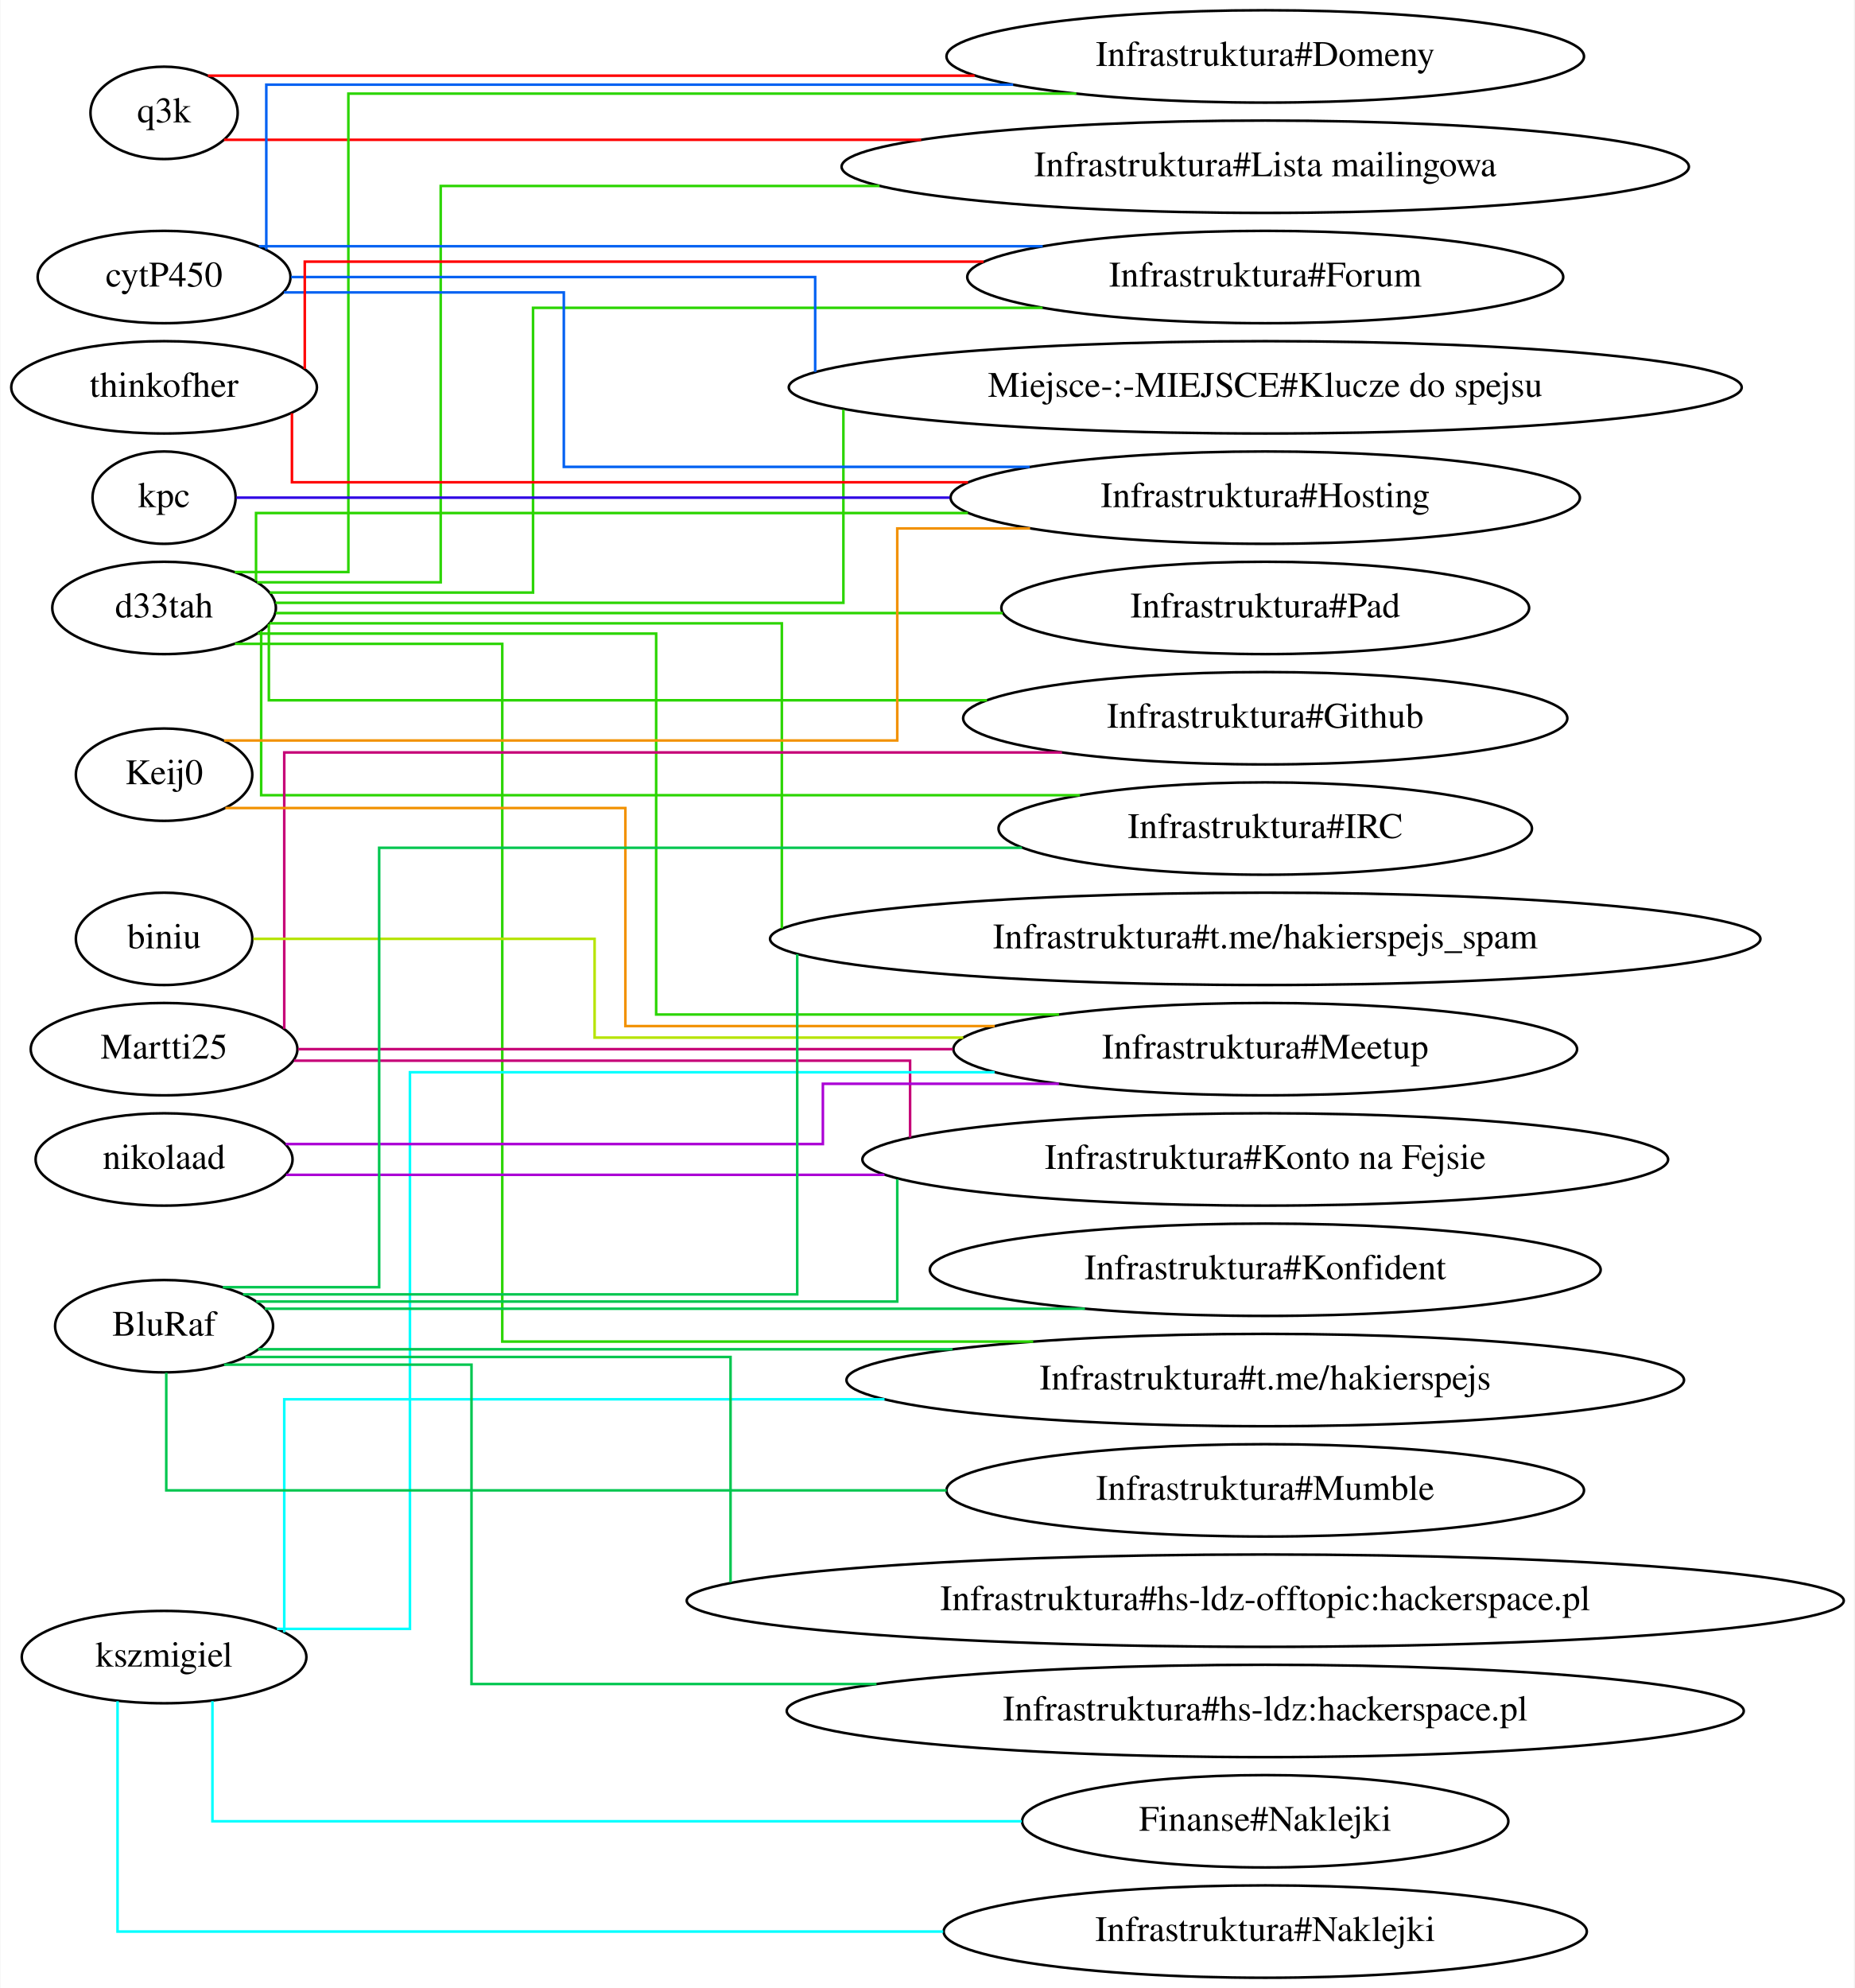
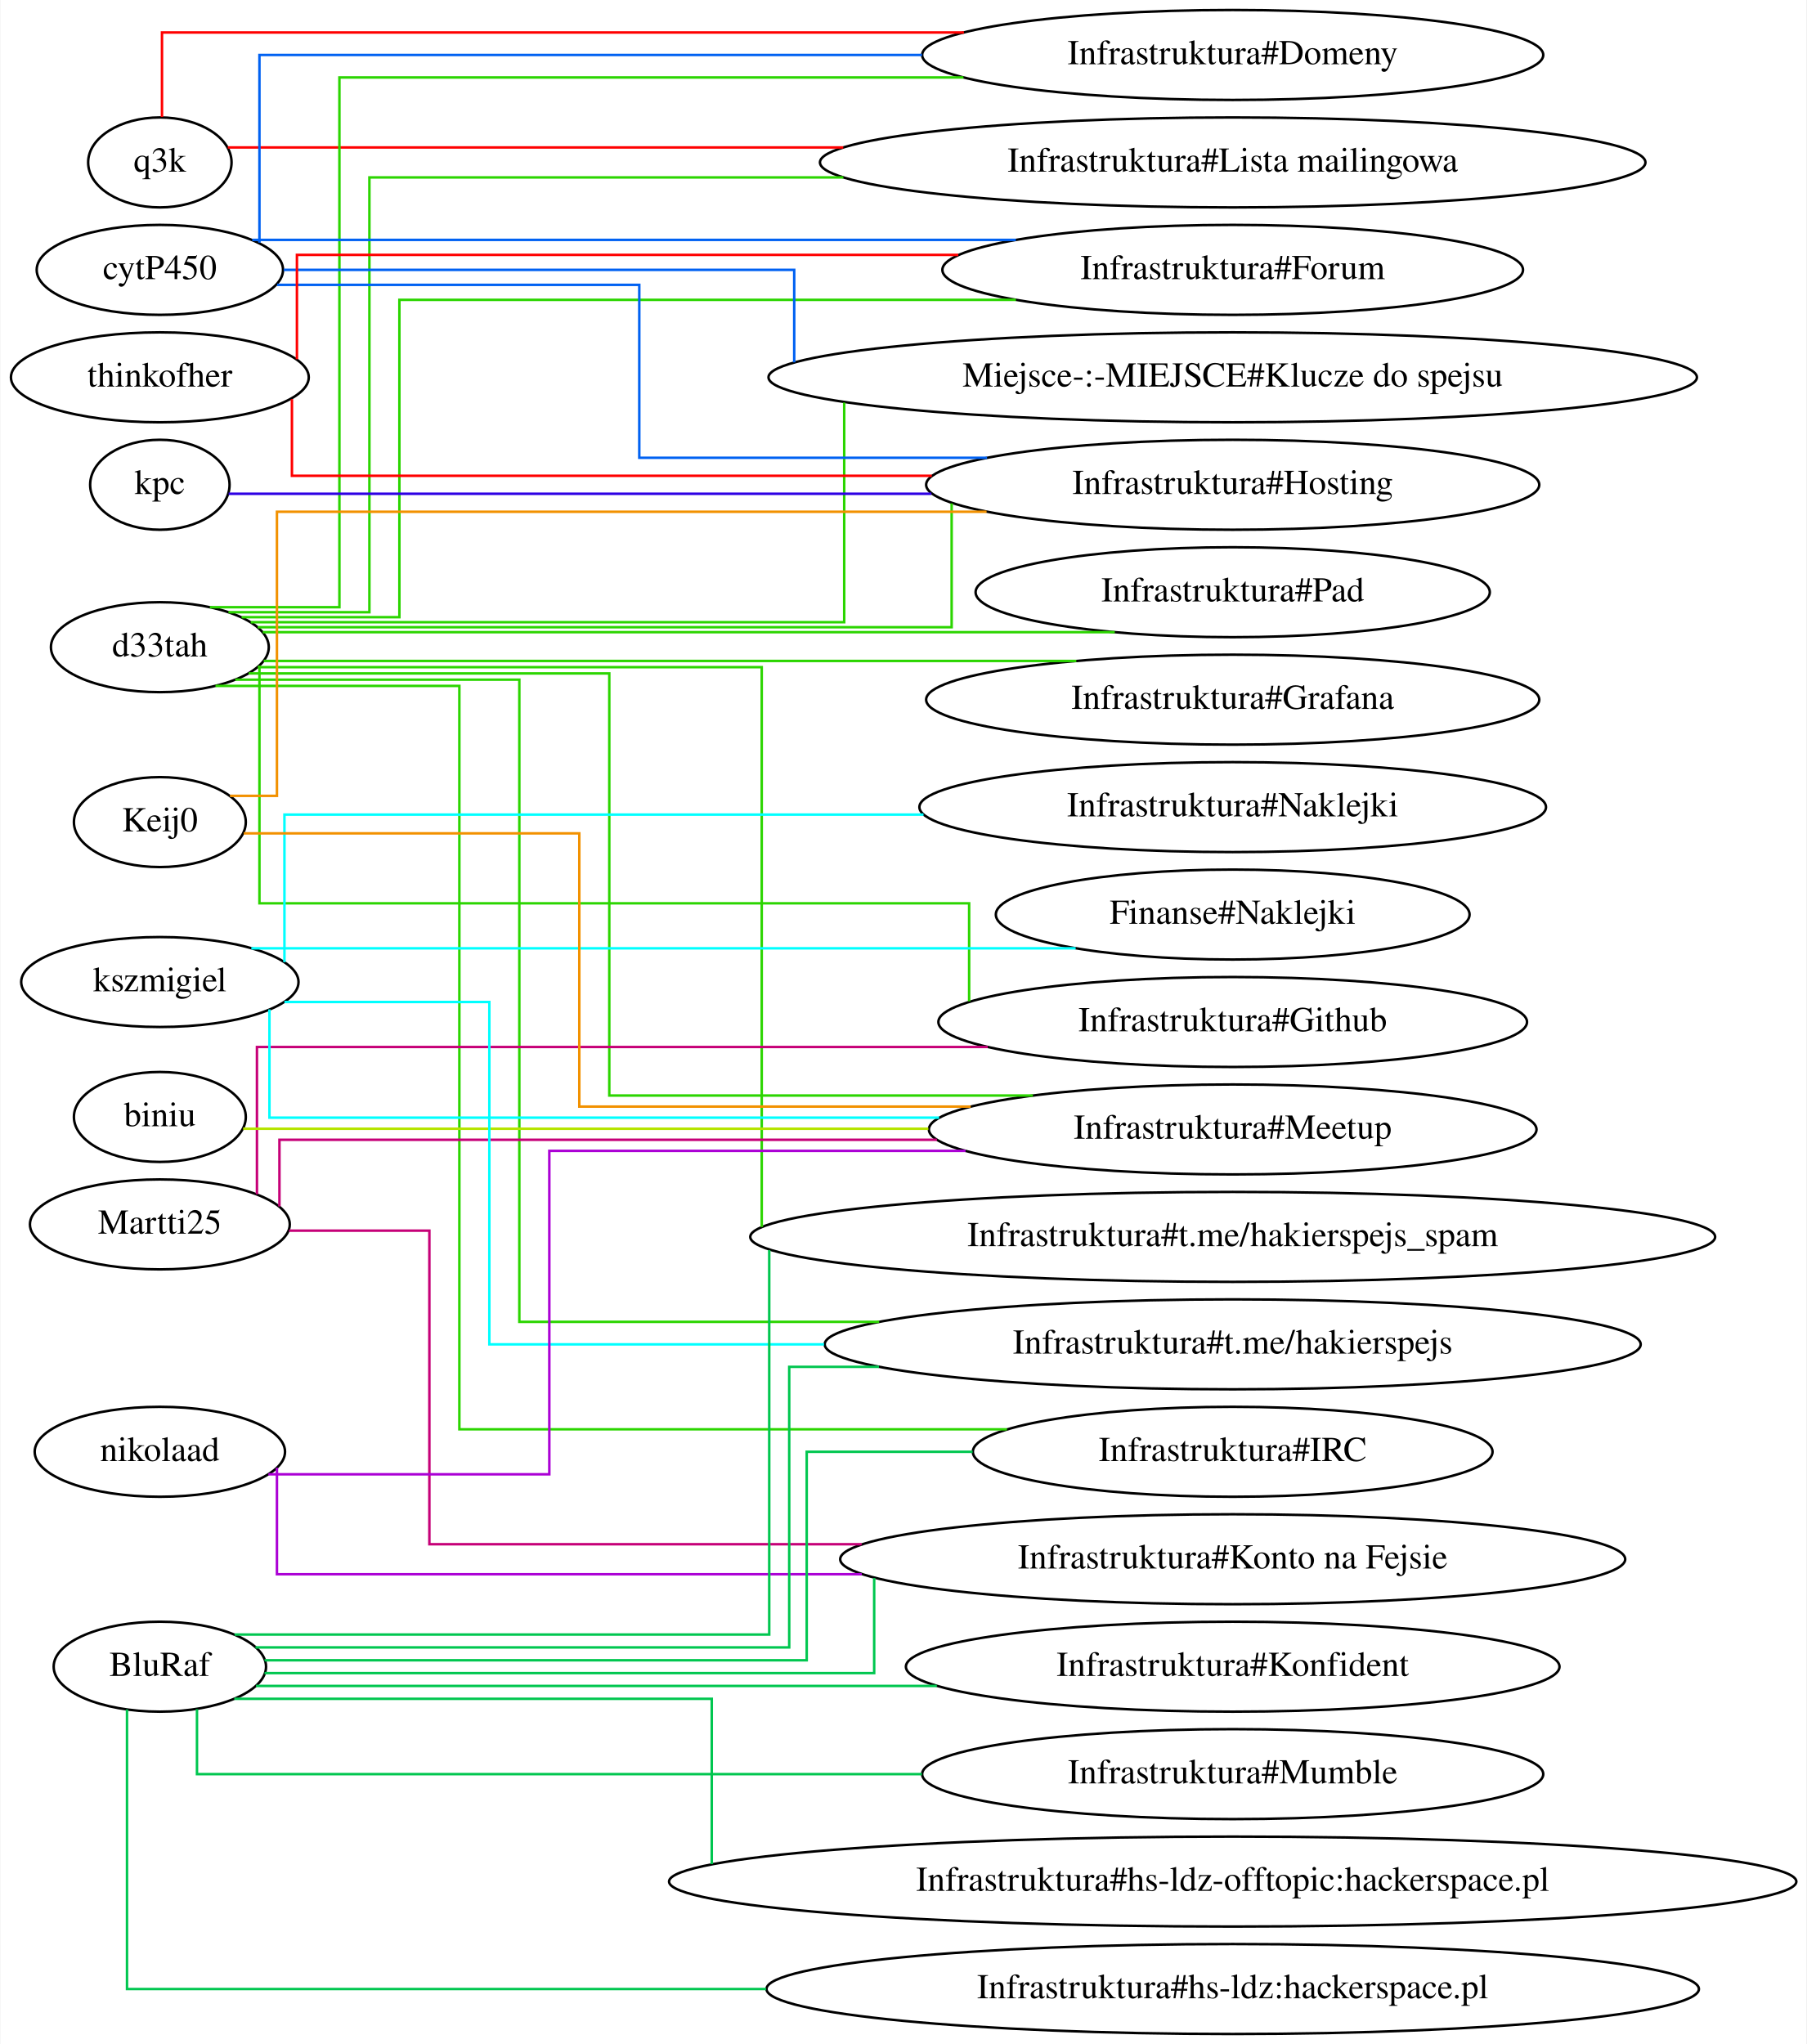
- <svg xmlns="http://www.w3.org/2000/svg" width="723pt" height="775pt" viewBox="0.00 0.00 722.65 775.00">
-   <g id="graph0" class="graph" transform="scale(1 1) rotate(0) translate(4 771)">
-     <polygon fill="#ffffff" stroke="transparent" points="-4,4 -4,-771 718.649,-771 718.649,4 -4,4" />
+ <svg xmlns="http://www.w3.org/2000/svg" width="723pt" height="818pt" viewBox="0.00 0.00 722.65 818.00">
+   <g id="graph0" class="graph" transform="scale(1 1) rotate(0) translate(4 814)">
+     <polygon fill="#ffffff" stroke="transparent" points="-4,4 -4,-814 718.649,-814 718.649,4 -4,4" />
    <g id="node1" class="node">
-       <ellipse fill="none" stroke="#000000" cx="59.795" cy="-727" rx="28.695" ry="18" />
-       <text text-anchor="middle" x="59.795" y="-723.3" font-family="Times,serif" font-size="14.00" fill="#000000">q3k</text>
+       <ellipse fill="none" stroke="#000000" cx="59.795" cy="-749" rx="28.695" ry="18" />
+       <text text-anchor="middle" x="59.795" y="-745.3" font-family="Times,serif" font-size="14.00" fill="#000000">q3k</text>
    </g>
    <g id="node2" class="node">
-       <ellipse fill="none" stroke="#000000" cx="489.119" cy="-706" rx="165.171" ry="18" />
-       <text text-anchor="middle" x="489.119" y="-702.3" font-family="Times,serif" font-size="14.00" fill="#000000">Infrastruktura#Lista mailingowa</text>
+       <ellipse fill="none" stroke="#000000" cx="489.119" cy="-792" rx="124.278" ry="18" />
+       <text text-anchor="middle" x="489.119" y="-788.3" font-family="Times,serif" font-size="14.00" fill="#000000">Infrastruktura#Domeny</text>
    </g>
    <g id="edge1" class="edge">
-       <path fill="none" stroke="#ff0000" d="M83.182,-716.5C133.927,-716.5 257.418,-716.5 354.969,-716.5" />
+       <path fill="none" stroke="#ff0000" d="M60.649,-767.187C60.649,-782.182 60.649,-801 60.649,-801 60.649,-801 254.63,-801 381.551,-801" />
    </g>
    <g id="node3" class="node">
-       <ellipse fill="none" stroke="#000000" cx="489.119" cy="-749" rx="124.278" ry="18" />
-       <text text-anchor="middle" x="489.119" y="-745.3" font-family="Times,serif" font-size="14.00" fill="#000000">Infrastruktura#Domeny</text>
+       <ellipse fill="none" stroke="#000000" cx="489.119" cy="-749" rx="165.171" ry="18" />
+       <text text-anchor="middle" x="489.119" y="-745.3" font-family="Times,serif" font-size="14.00" fill="#000000">Infrastruktura#Lista mailingowa</text>
    </g>
    <g id="edge2" class="edge">
-       <path fill="none" stroke="#ff0000" d="M76.89,-741.5C126.172,-741.5 271.648,-741.5 375.806,-741.5" />
+       <path fill="none" stroke="#ff0000" d="M86.977,-755C135.915,-755 242.234,-755 333.265,-755" />
    </g>
    <g id="node4" class="node">
-       <ellipse fill="none" stroke="#000000" cx="59.795" cy="-534" rx="43.592" ry="18" />
-       <text text-anchor="middle" x="59.795" y="-530.3" font-family="Times,serif" font-size="14.00" fill="#000000">d33tah</text>
+       <ellipse fill="none" stroke="#000000" cx="59.795" cy="-555" rx="43.592" ry="18" />
+       <text text-anchor="middle" x="59.795" y="-551.3" font-family="Times,serif" font-size="14.00" fill="#000000">d33tah</text>
+     </g>
+     <g id="edge13" class="edge">
+       <path fill="none" stroke="#2bd500" d="M79.81,-571C101.071,-571 131.649,-571 131.649,-571 131.649,-571 131.649,-783 131.649,-783 131.649,-783 276.127,-783 381.382,-783" />
+     </g>
+     <g id="edge3" class="edge">
+       <path fill="none" stroke="#2bd500" d="M87.252,-569C111.707,-569 143.649,-569 143.649,-569 143.649,-569 143.649,-743 143.649,-743 143.649,-743 241.689,-743 333.313,-743" />
+     </g>
+     <g id="node5" class="node">
+       <ellipse fill="none" stroke="#000000" cx="489.119" cy="-276" rx="163.271" ry="18" />
+       <text text-anchor="middle" x="489.119" y="-272.3" font-family="Times,serif" font-size="14.00" fill="#000000">Infrastruktura#t.me/hakierspejs</text>
    </g>
    <g id="edge4" class="edge">
-       <path fill="none" stroke="#2bd500" d="M96.009,-544C127.342,-544 167.649,-544 167.649,-544 167.649,-544 167.649,-698.5 167.649,-698.5 167.649,-698.5 255.072,-698.5 338.738,-698.5" />
+       <path fill="none" stroke="#2bd500" d="M89.951,-542C132.134,-542 203.649,-542 203.649,-542 203.649,-542 203.649,-285 203.649,-285 203.649,-285 275.856,-285 347.639,-285" />
+     </g>
+     <g id="node6" class="node">
+       <ellipse fill="none" stroke="#000000" cx="489.119" cy="-405" rx="117.779" ry="18" />
+       <text text-anchor="middle" x="489.119" y="-401.3" font-family="Times,serif" font-size="14.00" fill="#000000">Infrastruktura#Github</text>
    </g>
    <g id="edge5" class="edge">
-       <path fill="none" stroke="#2bd500" d="M87.37,-548C107.633,-548 131.649,-548 131.649,-548 131.649,-548 131.649,-734.5 131.649,-734.5 131.649,-734.5 310.84,-734.5 415.485,-734.5" />
-     </g>
-     <g id="node5" class="node">
-       <ellipse fill="none" stroke="#000000" cx="489.119" cy="-448" rx="103.981" ry="18" />
-       <text text-anchor="middle" x="489.119" y="-444.3" font-family="Times,serif" font-size="14.00" fill="#000000">Infrastruktura#IRC</text>
-     </g>
-     <g id="edge3" class="edge">
-       <path fill="none" stroke="#2bd500" d="M97.649,-525.049C97.649,-505.556 97.649,-461 97.649,-461 97.649,-461 303.748,-461 416.861,-461" />
-     </g>
-     <g id="node6" class="node">
-       <ellipse fill="none" stroke="#000000" cx="489.119" cy="-534" rx="102.882" ry="18" />
-       <text text-anchor="middle" x="489.119" y="-530.3" font-family="Times,serif" font-size="14.00" fill="#000000">Infrastruktura#Pad</text>
+       <path fill="none" stroke="#2bd500" d="M99.649,-547.629C99.649,-524.126 99.649,-452.5 99.649,-452.5 99.649,-452.5 383.649,-452.5 383.649,-452.5 383.649,-452.5 383.649,-426.883 383.649,-413.274" />
+     </g>
+     <g id="node7" class="node">
+       <ellipse fill="none" stroke="#000000" cx="489.119" cy="-706" rx="116.18" ry="18" />
+       <text text-anchor="middle" x="489.119" y="-702.3" font-family="Times,serif" font-size="14.00" fill="#000000">Infrastruktura#Forum</text>
    </g>
    <g id="edge6" class="edge">
-       <path fill="none" stroke="#2bd500" d="M103.323,-532C169.302,-532 296.487,-532 386.772,-532" />
-     </g>
-     <g id="node7" class="node">
-       <ellipse fill="none" stroke="#000000" cx="489.119" cy="-577" rx="122.678" ry="18" />
-       <text text-anchor="middle" x="489.119" y="-573.3" font-family="Times,serif" font-size="14.00" fill="#000000">Infrastruktura#Hosting</text>
+       <path fill="none" stroke="#2bd500" d="M92.514,-567C120.283,-567 155.649,-567 155.649,-567 155.649,-567 155.649,-694 155.649,-694 155.649,-694 303.569,-694 402.375,-694" />
+     </g>
+     <g id="node8" class="node">
+       <ellipse fill="none" stroke="#000000" cx="489.119" cy="-577" rx="102.882" ry="18" />
+       <text text-anchor="middle" x="489.119" y="-573.3" font-family="Times,serif" font-size="14.00" fill="#000000">Infrastruktura#Pad</text>
    </g>
    <g id="edge7" class="edge">
-       <path fill="none" stroke="#2bd500" d="M95.649,-544.504C95.649,-555.443 95.649,-571 95.649,-571 95.649,-571 257.13,-571 373.193,-571" />
-     </g>
-     <g id="node8" class="node">
-       <ellipse fill="none" stroke="#000000" cx="489.119" cy="-405" rx="193.066" ry="18" />
-       <text text-anchor="middle" x="489.119" y="-401.3" font-family="Times,serif" font-size="14.00" fill="#000000">Infrastruktura#t.me/hakierspejs_spam</text>
+       <path fill="none" stroke="#2bd500" d="M100.96,-561C181.028,-561 357.282,-561 441.928,-561" />
+     </g>
+     <g id="node9" class="node">
+       <ellipse fill="none" stroke="#000000" cx="489.119" cy="-620" rx="122.678" ry="18" />
+       <text text-anchor="middle" x="489.119" y="-616.3" font-family="Times,serif" font-size="14.00" fill="#000000">Infrastruktura#Hosting</text>
    </g>
    <g id="edge8" class="edge">
-       <path fill="none" stroke="#2bd500" d="M100.925,-528C169.716,-528 300.649,-528 300.649,-528 300.649,-528 300.649,-430.435 300.649,-409.092" />
-     </g>
-     <g id="node9" class="node">
-       <ellipse fill="none" stroke="#000000" cx="489.119" cy="-620" rx="185.767" ry="18" />
-       <text text-anchor="middle" x="489.119" y="-616.3" font-family="Times,serif" font-size="14.00" fill="#000000">Miejsce-:-MIEJSCE#Klucze do spejsu</text>
+       <path fill="none" stroke="#2bd500" d="M98.965,-563C183.74,-563 376.649,-563 376.649,-563 376.649,-563 376.649,-597.098 376.649,-612.548" />
+     </g>
+     <g id="node10" class="node">
+       <ellipse fill="none" stroke="#000000" cx="489.119" cy="-534" rx="122.678" ry="18" />
+       <text text-anchor="middle" x="489.119" y="-530.3" font-family="Times,serif" font-size="14.00" fill="#000000">Infrastruktura#Grafana</text>
    </g>
    <g id="edge9" class="edge">
-       <path fill="none" stroke="#2bd500" d="M103.234,-536C178.372,-536 324.649,-536 324.649,-536 324.649,-536 324.649,-589.865 324.649,-611.327" />
-     </g>
-     <g id="node10" class="node">
-       <ellipse fill="none" stroke="#000000" cx="489.119" cy="-233" rx="163.271" ry="18" />
-       <text text-anchor="middle" x="489.119" y="-229.3" font-family="Times,serif" font-size="14.00" fill="#000000">Infrastruktura#t.me/hakierspejs</text>
+       <path fill="none" stroke="#2bd500" d="M101.35,-549.5C177.002,-549.5 337.592,-549.5 426.543,-549.5" />
+     </g>
+     <g id="node11" class="node">
+       <ellipse fill="none" stroke="#000000" cx="489.119" cy="-233" rx="103.981" ry="18" />
+       <text text-anchor="middle" x="489.119" y="-229.3" font-family="Times,serif" font-size="14.00" fill="#000000">Infrastruktura#IRC</text>
    </g>
    <g id="edge10" class="edge">
-       <path fill="none" stroke="#2bd500" d="M87.436,-520C126.1,-520 191.649,-520 191.649,-520 191.649,-520 191.649,-248 191.649,-248 191.649,-248 311.14,-248 398.657,-248" />
-     </g>
-     <g id="node11" class="node">
-       <ellipse fill="none" stroke="#000000" cx="489.119" cy="-491" rx="117.779" ry="18" />
-       <text text-anchor="middle" x="489.119" y="-487.3" font-family="Times,serif" font-size="14.00" fill="#000000">Infrastruktura#Github</text>
-     </g>
-     <g id="edge11" class="edge">
-       <path fill="none" stroke="#2bd500" d="M100.649,-527.729C100.649,-517.415 100.649,-498 100.649,-498 100.649,-498 265.716,-498 380.651,-498" />
+       <path fill="none" stroke="#2bd500" d="M82.058,-539.5C116.719,-539.5 179.649,-539.5 179.649,-539.5 179.649,-539.5 179.649,-242 179.649,-242 179.649,-242 307.432,-242 398.776,-242" />
    </g>
    <g id="node12" class="node">
      <ellipse fill="none" stroke="#000000" cx="489.119" cy="-362" rx="121.578" ry="18" />
      <text text-anchor="middle" x="489.119" y="-358.3" font-family="Times,serif" font-size="14.00" fill="#000000">Infrastruktura#Meetup</text>
    </g>
+     <g id="edge11" class="edge">
+       <path fill="none" stroke="#2bd500" d="M95.328,-544.5C147.743,-544.5 239.649,-544.5 239.649,-544.5 239.649,-544.5 239.649,-375.571 239.649,-375.571 239.649,-375.571 336.187,-375.571 409.156,-375.571" />
+     </g>
+     <g id="node13" class="node">
+       <ellipse fill="none" stroke="#000000" cx="489.119" cy="-663" rx="185.767" ry="18" />
+       <text text-anchor="middle" x="489.119" y="-659.3" font-family="Times,serif" font-size="14.00" fill="#000000">Miejsce-:-MIEJSCE#Klucze do spejsu</text>
+     </g>
    <g id="edge12" class="edge">
-       <path fill="none" stroke="#2bd500" d="M96.333,-524C151.998,-524 251.649,-524 251.649,-524 251.649,-524 251.649,-375.5 251.649,-375.5 251.649,-375.5 339.831,-375.5 408.723,-375.5" />
-     </g>
-     <g id="node13" class="node">
-       <ellipse fill="none" stroke="#000000" cx="489.119" cy="-663" rx="116.18" ry="18" />
-       <text text-anchor="middle" x="489.119" y="-659.3" font-family="Times,serif" font-size="14.00" fill="#000000">Infrastruktura#Forum</text>
-     </g>
-     <g id="edge13" class="edge">
-       <path fill="none" stroke="#2bd500" d="M101.018,-540C143.526,-540 203.649,-540 203.649,-540 203.649,-540 203.649,-651 203.649,-651 203.649,-651 318.319,-651 402.306,-651" />
+       <path fill="none" stroke="#2bd500" d="M96.16,-565C170.654,-565 333.649,-565 333.649,-565 333.649,-565 333.649,-627.843 333.649,-652.881" />
    </g>
    <g id="node14" class="node">
-       <ellipse fill="none" stroke="#000000" cx="59.795" cy="-663" rx="49.291" ry="18" />
-       <text text-anchor="middle" x="59.795" y="-659.3" font-family="Times,serif" font-size="14.00" fill="#000000">cytP450</text>
+       <ellipse fill="none" stroke="#000000" cx="489.119" cy="-319" rx="193.066" ry="18" />
+       <text text-anchor="middle" x="489.119" y="-315.3" font-family="Times,serif" font-size="14.00" fill="#000000">Infrastruktura#t.me/hakierspejs_spam</text>
+     </g>
+     <g id="edge14" class="edge">
+       <path fill="none" stroke="#2bd500" d="M99.028,-547C167.277,-547 300.649,-547 300.649,-547 300.649,-547 300.649,-353.233 300.649,-322.957" />
+     </g>
+     <g id="node15" class="node">
+       <ellipse fill="none" stroke="#000000" cx="59.795" cy="-706" rx="49.291" ry="18" />
+       <text text-anchor="middle" x="59.795" y="-702.3" font-family="Times,serif" font-size="14.00" fill="#000000">cytP450</text>
+     </g>
+     <g id="edge15" class="edge">
+       <path fill="none" stroke="#0061f2" d="M99.649,-716.892C99.649,-740.033 99.649,-792 99.649,-792 99.649,-792 250.837,-792 364.818,-792" />
+     </g>
+     <g id="edge18" class="edge">
+       <path fill="none" stroke="#0061f2" d="M96.77,-718C164.196,-718 308.786,-718 402.353,-718" />
+     </g>
+     <g id="edge16" class="edge">
+       <path fill="none" stroke="#0061f2" d="M106.728,-700C163.526,-700 251.649,-700 251.649,-700 251.649,-700 251.649,-630.8 251.649,-630.8 251.649,-630.8 325.488,-630.8 390.817,-630.8" />
    </g>
    <g id="edge17" class="edge">
-       <path fill="none" stroke="#0061f2" d="M99.649,-673.746C99.649,-694.484 99.649,-738 99.649,-738 99.649,-738 275.462,-738 390.84,-738" />
-     </g>
-     <g id="edge16" class="edge">
-       <path fill="none" stroke="#0061f2" d="M106.556,-657C152.464,-657 215.649,-657 215.649,-657 215.649,-657 215.649,-589 215.649,-589 215.649,-589 317.851,-589 397.297,-589" />
-     </g>
-     <g id="edge15" class="edge">
-       <path fill="none" stroke="#0061f2" d="M109.343,-663C183.219,-663 313.649,-663 313.649,-663 313.649,-663 313.649,-637.794 313.649,-625.979" />
-     </g>
-     <g id="edge14" class="edge">
-       <path fill="none" stroke="#0061f2" d="M96.77,-675C164.196,-675 308.786,-675 402.353,-675" />
-     </g>
-     <g id="node15" class="node">
-       <ellipse fill="none" stroke="#000000" cx="59.795" cy="-362" rx="51.991" ry="18" />
-       <text text-anchor="middle" x="59.795" y="-358.3" font-family="Times,serif" font-size="14.00" fill="#000000">Martti25</text>
-     </g>
-     <g id="edge18" class="edge">
-       <path fill="none" stroke="#c60077" d="M106.649,-369.95C106.649,-396.083 106.649,-477.667 106.649,-477.667 106.649,-477.667 297.844,-477.667 409.871,-477.667" />
+       <path fill="none" stroke="#0061f2" d="M109.343,-706C183.219,-706 313.649,-706 313.649,-706 313.649,-706 313.649,-680.794 313.649,-668.979" />
+     </g>
+     <g id="node16" class="node">
+       <ellipse fill="none" stroke="#000000" cx="59.795" cy="-324" rx="51.991" ry="18" />
+       <text text-anchor="middle" x="59.795" y="-320.3" font-family="Times,serif" font-size="14.00" fill="#000000">Martti25</text>
+     </g>
+     <g id="edge21" class="edge">
+       <path fill="none" stroke="#c60077" d="M98.649,-336.044C98.649,-356.301 98.649,-395 98.649,-395 98.649,-395 275.427,-395 391.091,-395" />
    </g>
    <g id="edge20" class="edge">
-       <path fill="none" stroke="#c60077" d="M112.009,-362C175.027,-362 283.027,-362 367.341,-362" />
-     </g>
-     <g id="node16" class="node">
-       <ellipse fill="none" stroke="#000000" cx="489.119" cy="-319" rx="157.072" ry="18" />
-       <text text-anchor="middle" x="489.119" y="-315.3" font-family="Times,serif" font-size="14.00" fill="#000000">Infrastruktura#Konto na Fejsie</text>
+       <path fill="none" stroke="#c60077" d="M107.649,-331.18C107.649,-341.119 107.649,-357.857 107.649,-357.857 107.649,-357.857 258.764,-357.857 370.772,-357.857" />
+     </g>
+     <g id="node17" class="node">
+       <ellipse fill="none" stroke="#000000" cx="489.119" cy="-190" rx="157.072" ry="18" />
+       <text text-anchor="middle" x="489.119" y="-186.3" font-family="Times,serif" font-size="14.00" fill="#000000">Infrastruktura#Konto na Fejsie</text>
    </g>
    <g id="edge19" class="edge">
-       <path fill="none" stroke="#c60077" d="M110.458,-357.5C193.79,-357.5 350.649,-357.5 350.649,-357.5 350.649,-357.5 350.649,-338.887 350.649,-327.544" />
-     </g>
-     <g id="node17" class="node">
-       <ellipse fill="none" stroke="#000000" cx="59.795" cy="-405" rx="34.394" ry="18" />
-       <text text-anchor="middle" x="59.795" y="-401.3" font-family="Times,serif" font-size="14.00" fill="#000000">biniu</text>
-     </g>
-     <g id="edge21" class="edge">
-       <path fill="none" stroke="#b6e400" d="M94.574,-405C143.74,-405 227.649,-405 227.649,-405 227.649,-405 227.649,-366.5 227.649,-366.5 227.649,-366.5 301.987,-366.5 371.388,-366.5" />
+       <path fill="none" stroke="#c60077" d="M111.511,-321.5C139.191,-321.5 167.649,-321.5 167.649,-321.5 167.649,-321.5 167.649,-196 167.649,-196 167.649,-196 256.386,-196 340.617,-196" />
    </g>
    <g id="node18" class="node">
-       <ellipse fill="none" stroke="#000000" cx="59.795" cy="-125" rx="55.491" ry="18" />
-       <text text-anchor="middle" x="59.795" y="-121.3" font-family="Times,serif" font-size="14.00" fill="#000000">kszmigiel</text>
+       <ellipse fill="none" stroke="#000000" cx="59.795" cy="-367" rx="34.394" ry="18" />
+       <text text-anchor="middle" x="59.795" y="-363.3" font-family="Times,serif" font-size="14.00" fill="#000000">biniu</text>
+     </g>
+     <g id="edge22" class="edge">
+       <path fill="none" stroke="#b6e400" d="M93.126,-362.286C151.245,-362.286 273.851,-362.286 367.338,-362.286" />
+     </g>
+     <g id="node19" class="node">
+       <ellipse fill="none" stroke="#000000" cx="59.795" cy="-421" rx="55.491" ry="18" />
+       <text text-anchor="middle" x="59.795" y="-417.3" font-family="Times,serif" font-size="14.00" fill="#000000">kszmigiel</text>
+     </g>
+     <g id="edge23" class="edge">
+       <path fill="none" stroke="#00ffff" d="M109.643,-413C146.982,-413 191.649,-413 191.649,-413 191.649,-413 191.649,-276 191.649,-276 191.649,-276 256.468,-276 325.591,-276" />
    </g>
    <g id="edge24" class="edge">
-       <path fill="none" stroke="#00ffff" d="M106.649,-134.636C106.649,-159.791 106.649,-225.5 106.649,-225.5 106.649,-225.5 233.189,-225.5 340.699,-225.5" />
-     </g>
-     <g id="edge23" class="edge">
-       <path fill="none" stroke="#00ffff" d="M103.794,-136C128.993,-136 155.649,-136 155.649,-136 155.649,-136 155.649,-353 155.649,-353 155.649,-353 285.911,-353 383.607,-353" />
-     </g>
-     <g id="node19" class="node">
-       <ellipse fill="none" stroke="#000000" cx="489.119" cy="-61" rx="94.783" ry="18" />
-       <text text-anchor="middle" x="489.119" y="-57.3" font-family="Times,serif" font-size="14.00" fill="#000000">Finanse#Naklejki</text>
-     </g>
-     <g id="edge22" class="edge">
-       <path fill="none" stroke="#00ffff" d="M78.649,-107.849C78.649,-88.892 78.649,-61 78.649,-61 78.649,-61 272.936,-61 394.176,-61" />
+       <path fill="none" stroke="#00ffff" d="M103.649,-410.014C103.649,-394.152 103.649,-366.714 103.649,-366.714 103.649,-366.714 258.25,-366.714 371.634,-366.714" />
    </g>
    <g id="node20" class="node">
-       <ellipse fill="none" stroke="#000000" cx="489.119" cy="-18" rx="125.378" ry="18" />
-       <text text-anchor="middle" x="489.119" y="-14.3" font-family="Times,serif" font-size="14.00" fill="#000000">Infrastruktura#Naklejki</text>
+       <ellipse fill="none" stroke="#000000" cx="489.119" cy="-491" rx="125.378" ry="18" />
+       <text text-anchor="middle" x="489.119" y="-487.3" font-family="Times,serif" font-size="14.00" fill="#000000">Infrastruktura#Naklejki</text>
    </g>
    <g id="edge25" class="edge">
-       <path fill="none" stroke="#00ffff" d="M41.649,-107.809C41.649,-77.562 41.649,-18 41.649,-18 41.649,-18 231.217,-18 363.581,-18" />
+       <path fill="none" stroke="#00ffff" d="M109.649,-428.949C109.649,-446.697 109.649,-488 109.649,-488 109.649,-488 254.655,-488 365.392,-488" />
    </g>
    <g id="node21" class="node">
-       <ellipse fill="none" stroke="#000000" cx="59.795" cy="-319" rx="50.091" ry="18" />
-       <text text-anchor="middle" x="59.795" y="-315.3" font-family="Times,serif" font-size="14.00" fill="#000000">nikolaad</text>
+       <ellipse fill="none" stroke="#000000" cx="489.119" cy="-448" rx="94.783" ry="18" />
+       <text text-anchor="middle" x="489.119" y="-444.3" font-family="Times,serif" font-size="14.00" fill="#000000">Finanse#Naklejki</text>
+     </g>
+     <g id="edge26" class="edge">
+       <path fill="none" stroke="#00ffff" d="M96.399,-434.5C169.703,-434.5 335.27,-434.5 426.272,-434.5" />
+     </g>
+     <g id="node22" class="node">
+       <ellipse fill="none" stroke="#000000" cx="59.795" cy="-233" rx="50.091" ry="18" />
+       <text text-anchor="middle" x="59.795" y="-229.3" font-family="Times,serif" font-size="14.00" fill="#000000">nikolaad</text>
+     </g>
+     <g id="edge28" class="edge">
+       <path fill="none" stroke="#ab00d5" d="M103.209,-224C149.325,-224 215.649,-224 215.649,-224 215.649,-224 215.649,-353.429 215.649,-353.429 215.649,-353.429 305.513,-353.429 382.214,-353.429" />
    </g>
    <g id="edge27" class="edge">
-       <path fill="none" stroke="#ab00d5" d="M107.205,-325C181.422,-325 316.649,-325 316.649,-325 316.649,-325 316.649,-348.5 316.649,-348.5 316.649,-348.5 363.728,-348.5 408.691,-348.5" />
-     </g>
-     <g id="edge26" class="edge">
-       <path fill="none" stroke="#ab00d5" d="M107.38,-313C163.379,-313 259.078,-313 340.644,-313" />
-     </g>
-     <g id="node22" class="node">
-       <ellipse fill="none" stroke="#000000" cx="59.795" cy="-469" rx="34.394" ry="18" />
-       <text text-anchor="middle" x="59.795" y="-465.3" font-family="Times,serif" font-size="14.00" fill="#000000">Keij0</text>
+       <path fill="none" stroke="#ab00d5" d="M106.649,-226.594C106.649,-213.312 106.649,-184 106.649,-184 106.649,-184 233.189,-184 340.699,-184" />
+     </g>
+     <g id="node23" class="node">
+       <ellipse fill="none" stroke="#000000" cx="59.795" cy="-485" rx="34.394" ry="18" />
+       <text text-anchor="middle" x="59.795" y="-481.3" font-family="Times,serif" font-size="14.00" fill="#000000">Keij0</text>
    </g>
    <g id="edge29" class="edge">
-       <path fill="none" stroke="#f29100" d="M83.187,-482.333C151.458,-482.333 345.649,-482.333 345.649,-482.333 345.649,-482.333 345.649,-565 345.649,-565 345.649,-565 369.327,-565 397.445,-565" />
-     </g>
-     <g id="edge28" class="edge">
-       <path fill="none" stroke="#f29100" d="M83.678,-456C132.602,-456 239.649,-456 239.649,-456 239.649,-456 239.649,-371 239.649,-371 239.649,-371 315.597,-371 383.683,-371" />
-     </g>
-     <g id="node23" class="node">
-       <ellipse fill="none" stroke="#000000" cx="59.795" cy="-254" rx="42.494" ry="18" />
-       <text text-anchor="middle" x="59.795" y="-250.3" font-family="Times,serif" font-size="14.00" fill="#000000">BluRaf</text>
+       <path fill="none" stroke="#f29100" d="M87.862,-495.5C97.841,-495.5 106.649,-495.5 106.649,-495.5 106.649,-495.5 106.649,-609.2 106.649,-609.2 106.649,-609.2 277.301,-609.2 390.624,-609.2" />
+     </g>
+     <g id="edge30" class="edge">
+       <path fill="none" stroke="#f29100" d="M93.359,-480.5C142.343,-480.5 227.649,-480.5 227.649,-480.5 227.649,-480.5 227.649,-371.143 227.649,-371.143 227.649,-371.143 311.533,-371.143 384.276,-371.143" />
+     </g>
+     <g id="node24" class="node">
+       <ellipse fill="none" stroke="#000000" cx="59.795" cy="-147" rx="42.494" ry="18" />
+       <text text-anchor="middle" x="59.795" y="-143.3" font-family="Times,serif" font-size="14.00" fill="#000000">BluRaf</text>
    </g>
    <g id="edge31" class="edge">
-       <path fill="none" stroke="#00c64f" d="M82.708,-269.2C107.536,-269.2 143.649,-269.2 143.649,-269.2 143.649,-269.2 143.649,-440.5 143.649,-440.5 143.649,-440.5 291.988,-440.5 394.261,-440.5" />
+       <path fill="none" stroke="#00c64f" d="M98.046,-154.714C168.502,-154.714 311.649,-154.714 311.649,-154.714 311.649,-154.714 311.649,-267 311.649,-267 311.649,-267 326.478,-267 347.563,-267" />
    </g>
    <g id="edge33" class="edge">
-       <path fill="none" stroke="#00c64f" d="M90.56,-266.4C156.734,-266.4 306.649,-266.4 306.649,-266.4 306.649,-266.4 306.649,-372.516 306.649,-399.045" />
+       <path fill="none" stroke="#00c64f" d="M101.672,-149.571C174.933,-149.571 318.649,-149.571 318.649,-149.571 318.649,-149.571 318.649,-233 318.649,-233 318.649,-233 349.554,-233 385.046,-233" />
+     </g>
+     <g id="edge37" class="edge">
+       <path fill="none" stroke="#00c64f" d="M89.696,-159.857C154.812,-159.857 303.649,-159.857 303.649,-159.857 303.649,-159.857 303.649,-286.091 303.649,-313.705" />
+     </g>
+     <g id="edge34" class="edge">
+       <path fill="none" stroke="#00c64f" d="M101.667,-144.429C181.065,-144.429 345.649,-144.429 345.649,-144.429 345.649,-144.429 345.649,-169.531 345.649,-182.475" />
+     </g>
+     <g id="node25" class="node">
+       <ellipse fill="none" stroke="#000000" cx="489.119" cy="-104" rx="124.278" ry="18" />
+       <text text-anchor="middle" x="489.119" y="-100.3" font-family="Times,serif" font-size="14.00" fill="#000000">Infrastruktura#Mumble</text>
+     </g>
+     <g id="edge32" class="edge">
+       <path fill="none" stroke="#00c64f" d="M74.649,-130.005C74.649,-117.986 74.649,-104 74.649,-104 74.649,-104 242.68,-104 364.765,-104" />
+     </g>
+     <g id="node26" class="node">
+       <ellipse fill="none" stroke="#000000" cx="489.119" cy="-61" rx="225.56" ry="18" />
+       <text text-anchor="middle" x="489.119" y="-57.3" font-family="Times,serif" font-size="14.00" fill="#000000">Infrastruktura#hs-ldz-offtopic:hackerspace.pl</text>
    </g>
    <g id="edge35" class="edge">
-       <path fill="none" stroke="#00c64f" d="M96.399,-245C155.712,-245 275.428,-245 367.173,-245" />
-     </g>
-     <g id="edge32" class="edge">
-       <path fill="none" stroke="#00c64f" d="M95.709,-263.6C172.484,-263.6 345.649,-263.6 345.649,-263.6 345.649,-263.6 345.649,-296.075 345.649,-311.297" />
-     </g>
-     <g id="node24" class="node">
-       <ellipse fill="none" stroke="#000000" cx="489.119" cy="-104" rx="186.567" ry="18" />
-       <text text-anchor="middle" x="489.119" y="-100.3" font-family="Times,serif" font-size="14.00" fill="#000000">Infrastruktura#hs-ldz:hackerspace.pl</text>
-     </g>
-     <g id="edge30" class="edge">
-       <path fill="none" stroke="#00c64f" d="M83.188,-239C118.068,-239 179.649,-239 179.649,-239 179.649,-239 179.649,-114.5 179.649,-114.5 179.649,-114.5 259.147,-114.5 337.558,-114.5" />
-     </g>
-     <g id="node25" class="node">
-       <ellipse fill="none" stroke="#000000" cx="489.119" cy="-276" rx="130.777" ry="18" />
-       <text text-anchor="middle" x="489.119" y="-272.3" font-family="Times,serif" font-size="14.00" fill="#000000">Infrastruktura#Konfident</text>
-     </g>
-     <g id="edge34" class="edge">
-       <path fill="none" stroke="#00c64f" d="M99.032,-260.8C171.586,-260.8 327.612,-260.8 418.825,-260.8" />
-     </g>
-     <g id="node26" class="node">
-       <ellipse fill="none" stroke="#000000" cx="489.119" cy="-190" rx="124.278" ry="18" />
-       <text text-anchor="middle" x="489.119" y="-186.3" font-family="Times,serif" font-size="14.00" fill="#000000">Infrastruktura#Mumble</text>
+       <path fill="none" stroke="#00c64f" d="M89.58,-134.143C149.864,-134.143 280.649,-134.143 280.649,-134.143 280.649,-134.143 280.649,-86.32 280.649,-68.013" />
+     </g>
+     <g id="node27" class="node">
+       <ellipse fill="none" stroke="#000000" cx="489.119" cy="-18" rx="186.567" ry="18" />
+       <text text-anchor="middle" x="489.119" y="-14.3" font-family="Times,serif" font-size="14.00" fill="#000000">Infrastruktura#hs-ldz:hackerspace.pl</text>
    </g>
    <g id="edge36" class="edge">
-       <path fill="none" stroke="#00c64f" d="M60.649,-235.831C60.649,-216.91 60.649,-190 60.649,-190 60.649,-190 238.375,-190 364.9,-190" />
-     </g>
-     <g id="node27" class="node">
-       <ellipse fill="none" stroke="#000000" cx="489.119" cy="-147" rx="225.56" ry="18" />
-       <text text-anchor="middle" x="489.119" y="-143.3" font-family="Times,serif" font-size="14.00" fill="#000000">Infrastruktura#hs-ldz-offtopic:hackerspace.pl</text>
-     </g>
-     <g id="edge37" class="edge">
-       <path fill="none" stroke="#00c64f" d="M91.438,-242C152.506,-242 280.649,-242 280.649,-242 280.649,-242 280.649,-176.234 280.649,-154.14" />
+       <path fill="none" stroke="#00c64f" d="M46.649,-129.87C46.649,-94.779 46.649,-18 46.649,-18 46.649,-18 181.592,-18 302.434,-18" />
    </g>
    <g id="node28" class="node">
-       <ellipse fill="none" stroke="#000000" cx="59.795" cy="-577" rx="27.895" ry="18" />
-       <text text-anchor="middle" x="59.795" y="-573.3" font-family="Times,serif" font-size="14.00" fill="#000000">kpc</text>
+       <ellipse fill="none" stroke="#000000" cx="489.119" cy="-147" rx="130.777" ry="18" />
+       <text text-anchor="middle" x="489.119" y="-143.3" font-family="Times,serif" font-size="14.00" fill="#000000">Infrastruktura#Konfident</text>
    </g>
    <g id="edge38" class="edge">
-       <path fill="none" stroke="#2e00e4" d="M87.964,-577C143.462,-577 269.905,-577 366.11,-577" />
+       <path fill="none" stroke="#00c64f" d="M98.272,-139.286C158.988,-139.286 279.49,-139.286 370.727,-139.286" />
    </g>
    <g id="node29" class="node">
-       <ellipse fill="none" stroke="#000000" cx="59.795" cy="-620" rx="59.59" ry="18" />
-       <text text-anchor="middle" x="59.795" y="-616.3" font-family="Times,serif" font-size="14.00" fill="#000000">thinkofher</text>
+       <ellipse fill="none" stroke="#000000" cx="59.795" cy="-620" rx="27.895" ry="18" />
+       <text text-anchor="middle" x="59.795" y="-616.3" font-family="Times,serif" font-size="14.00" fill="#000000">kpc</text>
+     </g>
+     <g id="edge39" class="edge">
+       <path fill="none" stroke="#2e00e4" d="M87.304,-616.4C142.918,-616.4 271.663,-616.4 368.539,-616.4" />
+     </g>
+     <g id="node30" class="node">
+       <ellipse fill="none" stroke="#000000" cx="59.795" cy="-663" rx="59.59" ry="18" />
+       <text text-anchor="middle" x="59.795" y="-659.3" font-family="Times,serif" font-size="14.00" fill="#000000">thinkofher</text>
+     </g>
+     <g id="edge41" class="edge">
+       <path fill="none" stroke="#ff0000" d="M114.649,-670.23C114.649,-683.86 114.649,-712 114.649,-712 114.649,-712 268.801,-712 379.296,-712" />
    </g>
    <g id="edge40" class="edge">
-       <path fill="none" stroke="#ff0000" d="M109.649,-609.89C109.649,-598.935 109.649,-583 109.649,-583 109.649,-583 261.609,-583 373.204,-583" />
-     </g>
-     <g id="edge39" class="edge">
-       <path fill="none" stroke="#ff0000" d="M114.649,-627.23C114.649,-640.86 114.649,-669 114.649,-669 114.649,-669 268.801,-669 379.296,-669" />
+       <path fill="none" stroke="#ff0000" d="M112.649,-654.256C112.649,-642.648 112.649,-623.6 112.649,-623.6 112.649,-623.6 258.561,-623.6 368.708,-623.6" />
    </g>
  </g>
</svg>
